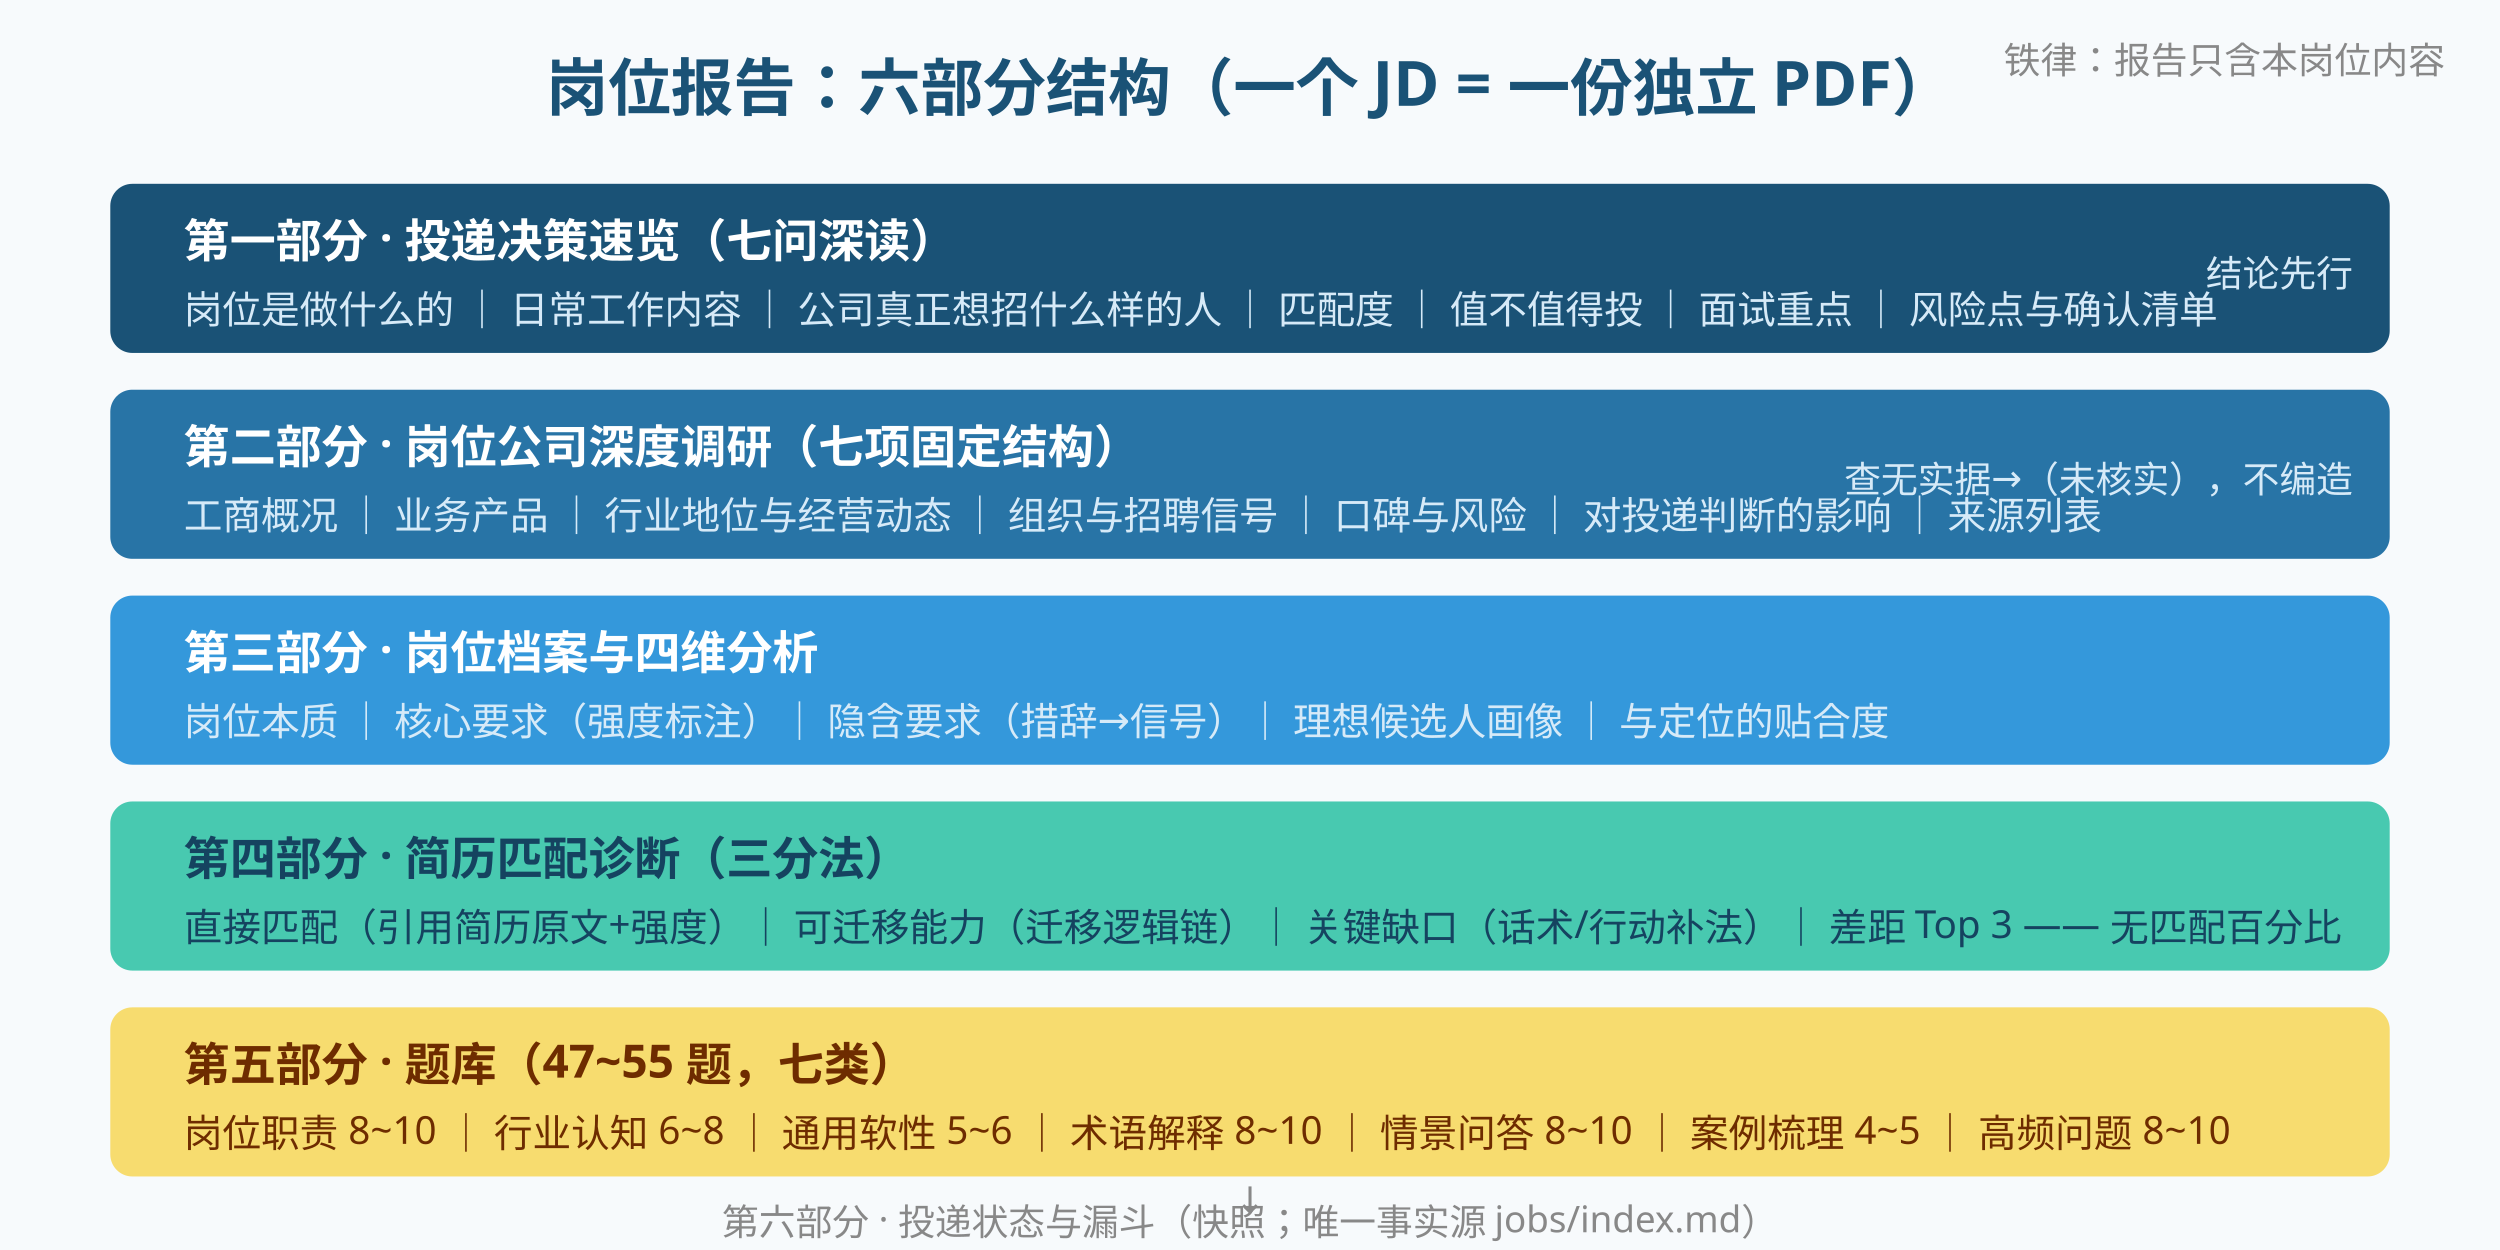
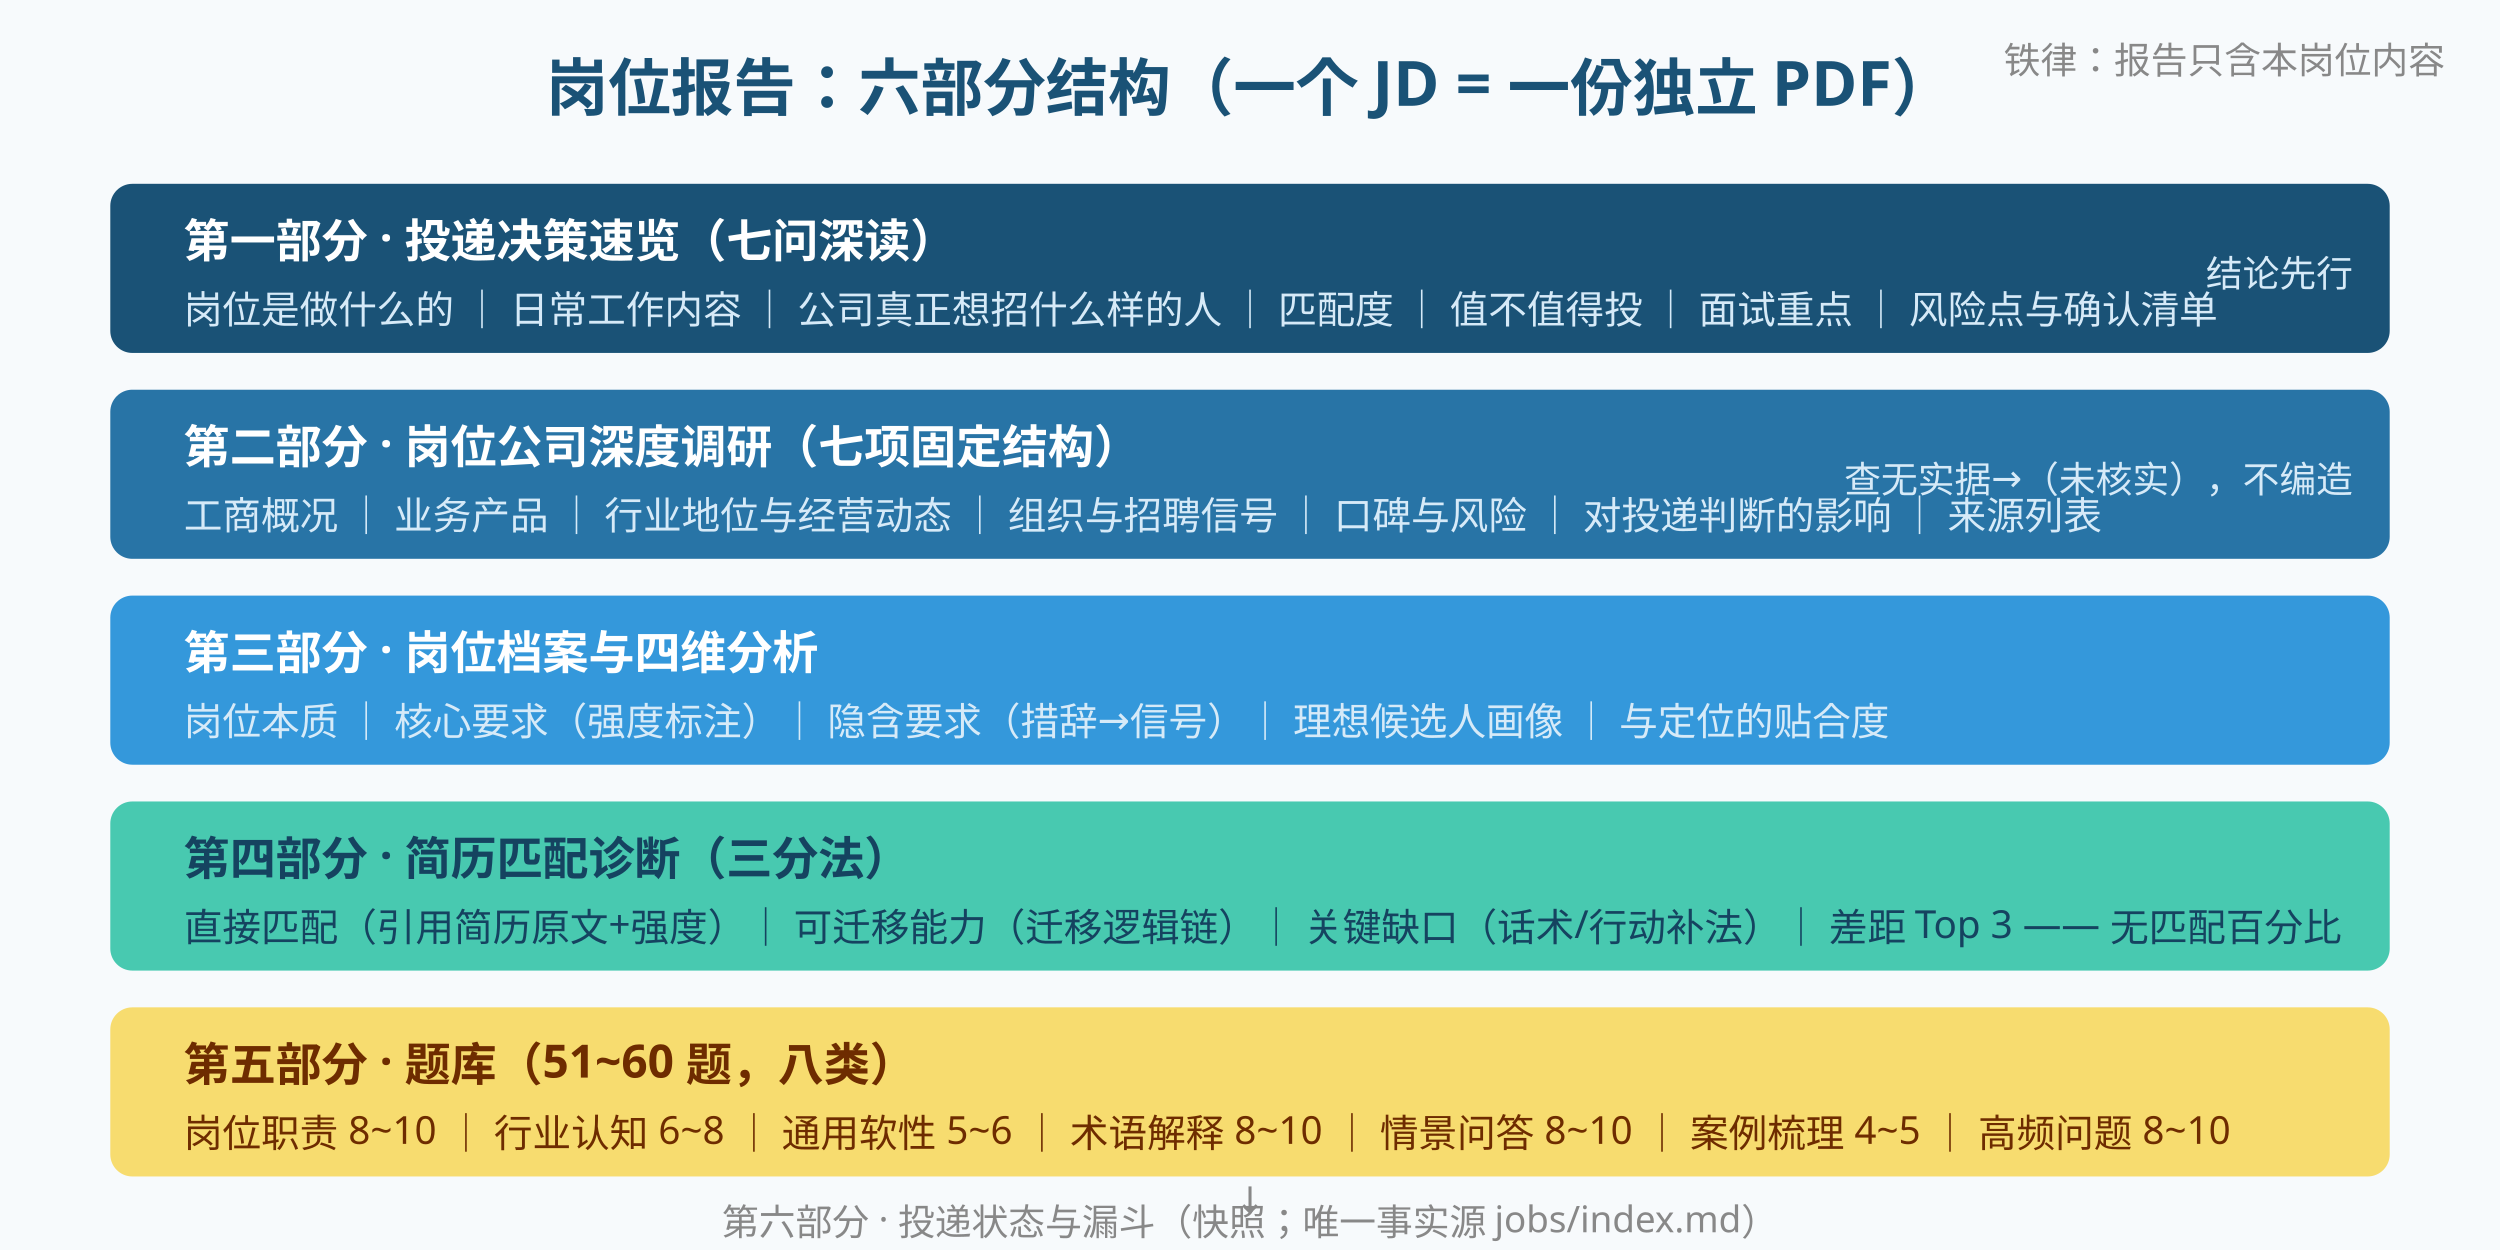
<svg xmlns="http://www.w3.org/2000/svg" viewBox="0 0 680 340" font-family="Microsoft YaHei, SimSun, sans-serif">
  <rect x="0" y="0" width="680" height="340" fill="#f7fafc" />
  <text x="340" y="30" text-anchor="middle" font-size="17" font-weight="bold" fill="#1a5276">岗位报告：六部分结构（一个 JD = 一份独立 PDF）</text>
  <rect x="30" y="50" width="620" height="46" rx="6" fill="#1a5276" />
  <text x="50" y="70" font-size="12.5" font-weight="bold" fill="#ffffff">第一部分 · 投递决策速览（七问深读）</text>
  <text x="50" y="88" font-size="10.5" fill="#d6eaf8">岗位是做什么的 ｜ 日常工作内容 ｜ 公司真正想招什么样的人 ｜ 匹配度 ｜ 值不值得投 ｜ 面试重点 ｜ 风险点与确认清单</text>
  <text x="640" y="78" text-anchor="end" font-size="10" fill="#d6eaf8">结论先行</text>
  <rect x="30" y="106" width="620" height="46" rx="6" fill="#2874a6" />
  <text x="50" y="126" font-size="12.5" font-weight="bold" fill="#ffffff">第二部分 · 岗位公司深度调研（七项固定结构）</text>
  <text x="50" y="144" font-size="10.5" fill="#d6eaf8">工商概况 ｜ 业务产品 ｜ 行业地位与经营动态 ｜ 组织与招聘信号 ｜ 口碑与风险 ｜ 对投递判断的影响 ｜ 来源列表</text>
  <text x="640" y="134" text-anchor="end" font-size="10" fill="#d6eaf8">查无实据→（未核实），不编造</text>
  <rect x="30" y="162" width="620" height="46" rx="6" fill="#3498db" />
  <text x="50" y="182" font-size="12.5" font-weight="bold" fill="#ffffff">第三部分 · 岗位档案与四维分析</text>
  <text x="50" y="200" font-size="10.5" fill="#d6eaf8">岗位本质 ｜ 核心要求（强度标注）｜ 隐含要求（措辞→信号）｜ 理想候选人画像 ｜ 与定位的贴合度</text>
  <rect x="30" y="218" width="620" height="46" rx="6" fill="#48c9b0" />
  <text x="50" y="238" font-size="12.5" font-weight="bold" fill="#154360">第四部分 · 简历匹配诊断（三分法）</text>
  <text x="50" y="256" font-size="10.5" fill="#154360">直接匹配（引用简历原文+强度）｜ 可迁移能力（迁移逻辑链）｜ 关键缺口（话术/行动补法）｜ 差距 Top 3 —— 无匹配百分比</text>
  <rect x="30" y="274" width="620" height="46" rx="6" fill="#f7dc6f" />
-   <text x="50" y="294" font-size="12.5" font-weight="bold" fill="#6e2c00">第五部分 · 题库（47~55 题，七类）</text>
+   <text x="50" y="294" font-size="12.5" font-weight="bold" fill="#6e2c00">第五部分 · 题库（51~60 题，八类）</text>
  <text x="50" y="312" font-size="10.5" fill="#6e2c00">岗位职责 8~10 ｜ 行业认知 6~8 ｜ 通用软性 5~6 ｜ 术语解释 8~10 ｜ 情景问答 8~10 ｜ 案例梳理 4~5 ｜ 高频问题 8~10</text>
  <rect x="30" y="330" width="620" height="0" rx="6" fill="#ffffff" />
  <text x="340" y="330" text-anchor="middle" font-size="10" fill="#888">↓</text>
  <text x="340" y="336" text-anchor="middle" font-size="10" fill="#888">第六部分 · 投递状态与漏斗（快照；唯一事实源 jobs/index.md）</text>
  <text x="665" y="20" text-anchor="end" font-size="10" fill="#888">铁律：报告只含本岗位内容</text>
</svg>
